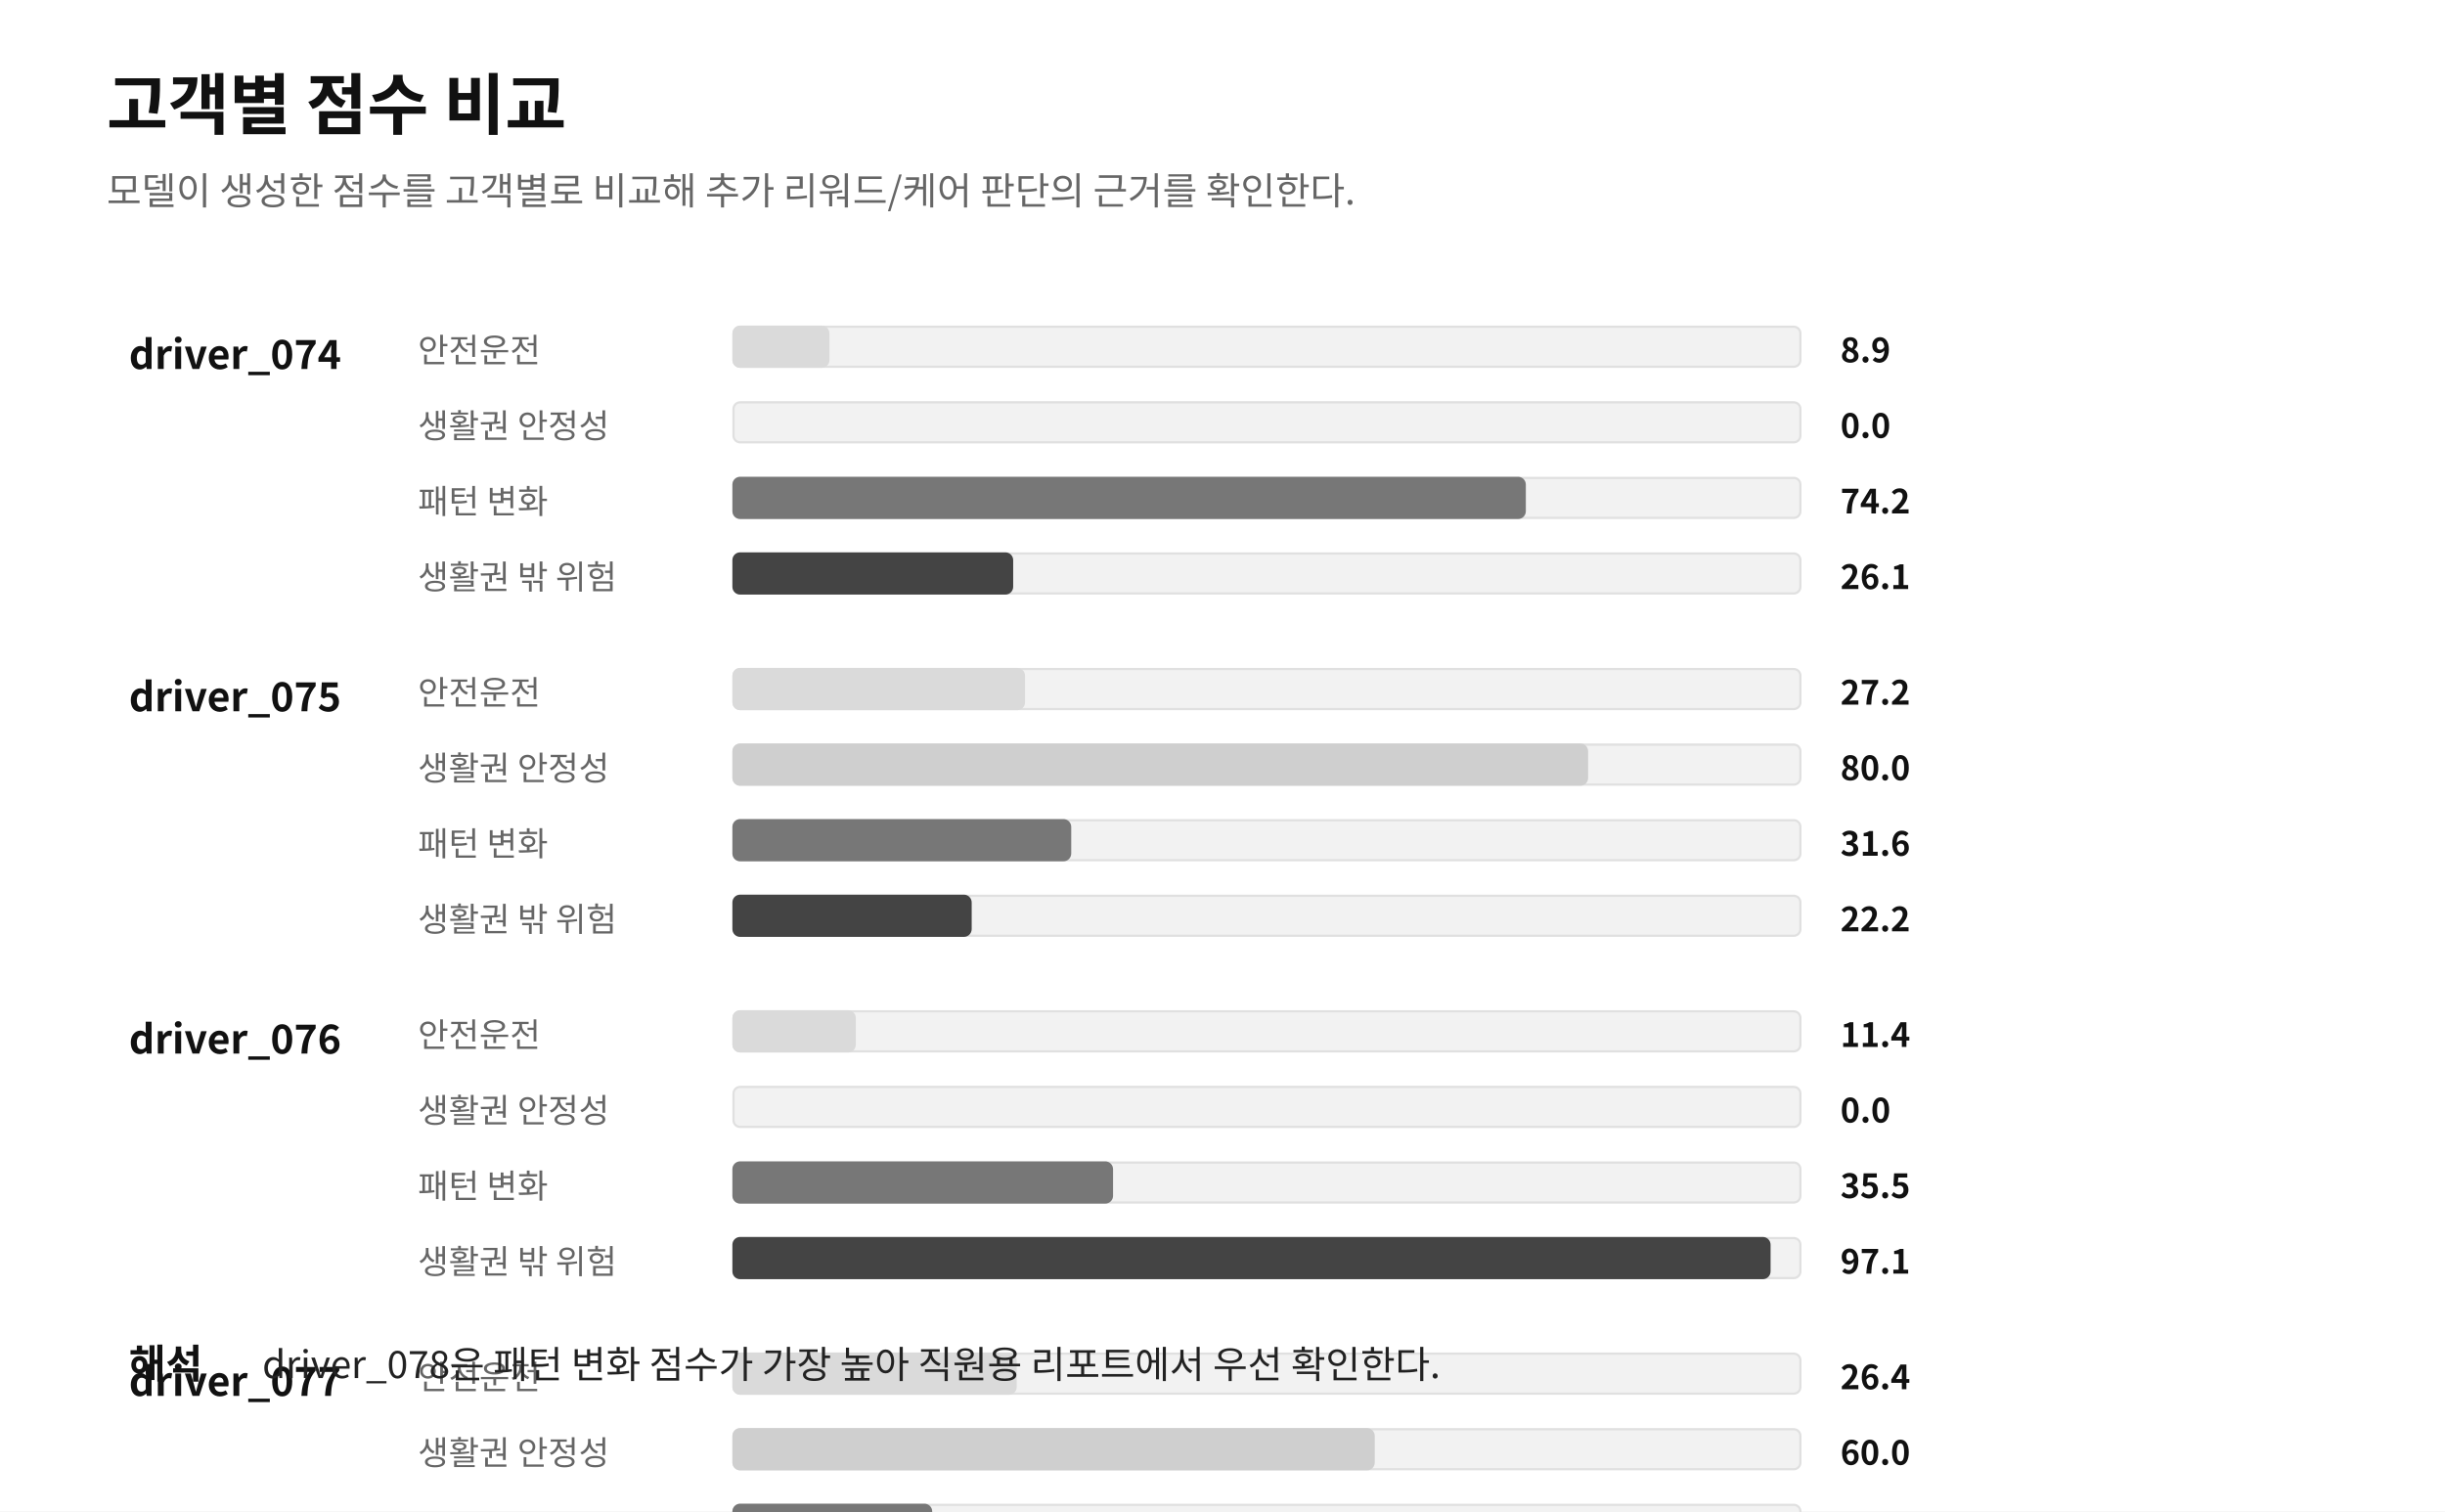
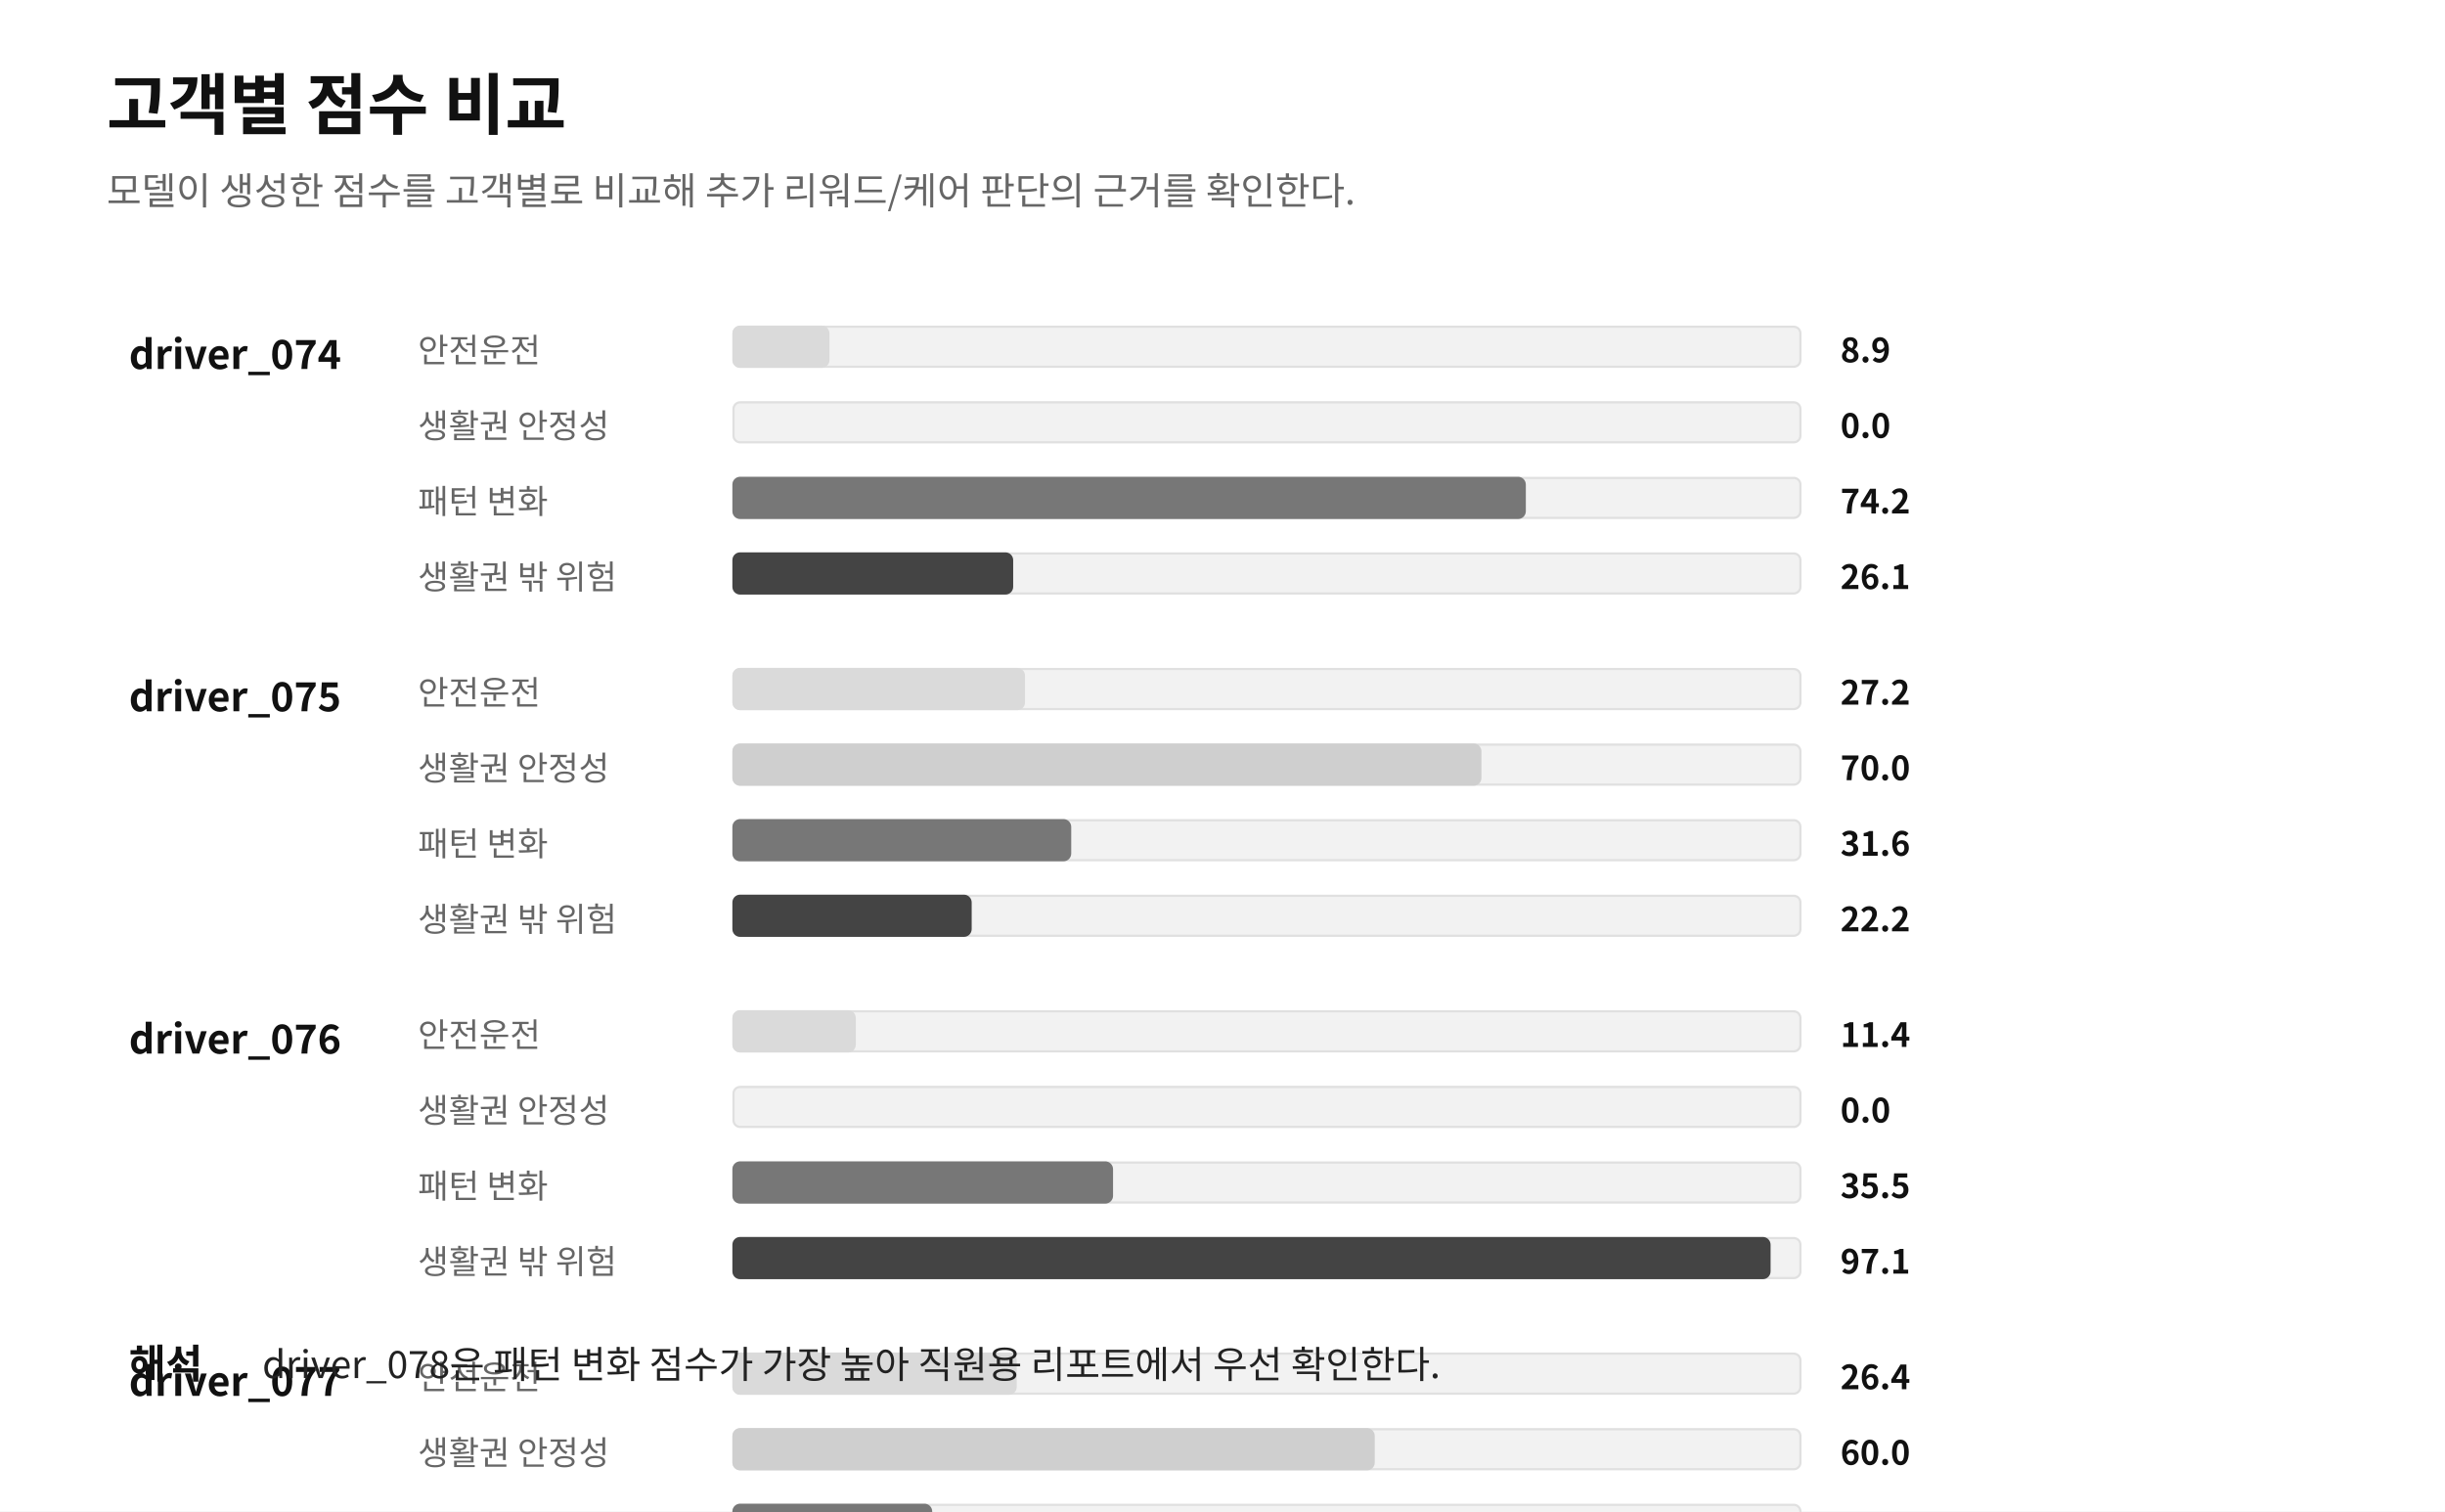
<svg xmlns="http://www.w3.org/2000/svg" width="1100" height="680" viewBox="0 0 1100 680">
  <rect x="0" y="0" width="1100" height="680" fill="#FFFFFF" />
  <text x="48" y="58" font-family="Apple SD Gothic Neo, Noto Sans KR, Noto Sans CJK KR, Arial, sans-serif" font-size="30" font-weight="800" fill="#111111">고객별 점수 비교</text>
  <text x="48" y="92" font-family="Apple SD Gothic Neo, Noto Sans KR, Noto Sans CJK KR, Arial, sans-serif" font-size="17" font-weight="400" fill="#666666">모델이 생성한 점수를 고객별로 비교해 추가 리워드/케어 판단의 근거를 확인한다.</text>
  <text x="58" y="166" font-family="Apple SD Gothic Neo, Noto Sans KR, Noto Sans CJK KR, Arial, sans-serif" font-size="18" font-weight="800" fill="#111111">driver_074</text>
  <text x="188" y="163" font-family="Apple SD Gothic Neo, Noto Sans KR, Noto Sans CJK KR, Arial, sans-serif" font-size="15" font-weight="400" fill="#666666">안전운전</text>
  <rect x="330" y="147" width="480.00" height="18" rx="3" fill="#F2F2F2" stroke="#E0E0E0" stroke-width="1" />
  <rect x="330" y="147" width="42.67" height="18" rx="3" fill="#DADADA" stroke="#DADADA" stroke-width="1" />
  <text x="828" y="163" font-family="Apple SD Gothic Neo, Noto Sans KR, Noto Sans CJK KR, Arial, sans-serif" font-size="15" font-weight="700" fill="#111111">8.9</text>
  <text x="188" y="197" font-family="Apple SD Gothic Neo, Noto Sans KR, Noto Sans CJK KR, Arial, sans-serif" font-size="15" font-weight="400" fill="#666666">생활권 안정성</text>
  <rect x="330" y="181" width="480.00" height="18" rx="3" fill="#F2F2F2" stroke="#E0E0E0" stroke-width="1" />
  <rect x="330" y="181" width="0.00" height="18" rx="3" fill="#CFCFCF" stroke="#CFCFCF" stroke-width="1" />
  <text x="828" y="197" font-family="Apple SD Gothic Neo, Noto Sans KR, Noto Sans CJK KR, Arial, sans-serif" font-size="15" font-weight="700" fill="#111111">0.0</text>
  <text x="188" y="231" font-family="Apple SD Gothic Neo, Noto Sans KR, Noto Sans CJK KR, Arial, sans-serif" font-size="15" font-weight="400" fill="#666666">패턴 변화</text>
  <rect x="330" y="215" width="480.00" height="18" rx="3" fill="#F2F2F2" stroke="#E0E0E0" stroke-width="1" />
  <rect x="330" y="215" width="355.97" height="18" rx="3" fill="#777777" stroke="#777777" stroke-width="1" />
  <text x="828" y="231" font-family="Apple SD Gothic Neo, Noto Sans KR, Noto Sans CJK KR, Arial, sans-serif" font-size="15" font-weight="700" fill="#111111">74.2</text>
  <text x="188" y="265" font-family="Apple SD Gothic Neo, Noto Sans KR, Noto Sans CJK KR, Arial, sans-serif" font-size="15" font-weight="400" fill="#666666">생활권 밖 위험</text>
  <rect x="330" y="249" width="480.00" height="18" rx="3" fill="#F2F2F2" stroke="#E0E0E0" stroke-width="1" />
  <rect x="330" y="249" width="125.33" height="18" rx="3" fill="#444444" stroke="#444444" stroke-width="1" />
  <text x="828" y="265" font-family="Apple SD Gothic Neo, Noto Sans KR, Noto Sans CJK KR, Arial, sans-serif" font-size="15" font-weight="700" fill="#111111">26.1</text>
  <text x="58" y="320" font-family="Apple SD Gothic Neo, Noto Sans KR, Noto Sans CJK KR, Arial, sans-serif" font-size="18" font-weight="800" fill="#111111">driver_075</text>
  <text x="188" y="317" font-family="Apple SD Gothic Neo, Noto Sans KR, Noto Sans CJK KR, Arial, sans-serif" font-size="15" font-weight="400" fill="#666666">안전운전</text>
  <rect x="330" y="301" width="480.00" height="18" rx="3" fill="#F2F2F2" stroke="#E0E0E0" stroke-width="1" />
  <rect x="330" y="301" width="130.66" height="18" rx="3" fill="#DADADA" stroke="#DADADA" stroke-width="1" />
  <text x="828" y="317" font-family="Apple SD Gothic Neo, Noto Sans KR, Noto Sans CJK KR, Arial, sans-serif" font-size="15" font-weight="700" fill="#111111">27.2</text>
  <text x="188" y="351" font-family="Apple SD Gothic Neo, Noto Sans KR, Noto Sans CJK KR, Arial, sans-serif" font-size="15" font-weight="400" fill="#666666">생활권 안정성</text>
  <rect x="330" y="335" width="480.00" height="18" rx="3" fill="#F2F2F2" stroke="#E0E0E0" stroke-width="1" />
-   <rect x="330" y="335" width="384.00" height="18" rx="3" fill="#CFCFCF" stroke="#CFCFCF" stroke-width="1" />
-   <text x="828" y="351" font-family="Apple SD Gothic Neo, Noto Sans KR, Noto Sans CJK KR, Arial, sans-serif" font-size="15" font-weight="700" fill="#111111">80.0</text>
+   <rect x="330" y="335" width="336.00" height="18" rx="3" fill="#CFCFCF" stroke="#CFCFCF" stroke-width="1" />
+   <text x="828" y="351" font-family="Apple SD Gothic Neo, Noto Sans KR, Noto Sans CJK KR, Arial, sans-serif" font-size="15" font-weight="700" fill="#111111">70.0</text>
  <text x="188" y="385" font-family="Apple SD Gothic Neo, Noto Sans KR, Noto Sans CJK KR, Arial, sans-serif" font-size="15" font-weight="400" fill="#666666">패턴 변화</text>
  <rect x="330" y="369" width="480.00" height="18" rx="3" fill="#F2F2F2" stroke="#E0E0E0" stroke-width="1" />
  <rect x="330" y="369" width="151.44" height="18" rx="3" fill="#777777" stroke="#777777" stroke-width="1" />
  <text x="828" y="385" font-family="Apple SD Gothic Neo, Noto Sans KR, Noto Sans CJK KR, Arial, sans-serif" font-size="15" font-weight="700" fill="#111111">31.6</text>
  <text x="188" y="419" font-family="Apple SD Gothic Neo, Noto Sans KR, Noto Sans CJK KR, Arial, sans-serif" font-size="15" font-weight="400" fill="#666666">생활권 밖 위험</text>
  <rect x="330" y="403" width="480.00" height="18" rx="3" fill="#F2F2F2" stroke="#E0E0E0" stroke-width="1" />
  <rect x="330" y="403" width="106.66" height="18" rx="3" fill="#444444" stroke="#444444" stroke-width="1" />
  <text x="828" y="419" font-family="Apple SD Gothic Neo, Noto Sans KR, Noto Sans CJK KR, Arial, sans-serif" font-size="15" font-weight="700" fill="#111111">22.2</text>
  <text x="58" y="474" font-family="Apple SD Gothic Neo, Noto Sans KR, Noto Sans CJK KR, Arial, sans-serif" font-size="18" font-weight="800" fill="#111111">driver_076</text>
  <text x="188" y="471" font-family="Apple SD Gothic Neo, Noto Sans KR, Noto Sans CJK KR, Arial, sans-serif" font-size="15" font-weight="400" fill="#666666">안전운전</text>
  <rect x="330" y="455" width="480.00" height="18" rx="3" fill="#F2F2F2" stroke="#E0E0E0" stroke-width="1" />
  <rect x="330" y="455" width="54.53" height="18" rx="3" fill="#DADADA" stroke="#DADADA" stroke-width="1" />
  <text x="828" y="471" font-family="Apple SD Gothic Neo, Noto Sans KR, Noto Sans CJK KR, Arial, sans-serif" font-size="15" font-weight="700" fill="#111111">11.4</text>
  <text x="188" y="505" font-family="Apple SD Gothic Neo, Noto Sans KR, Noto Sans CJK KR, Arial, sans-serif" font-size="15" font-weight="400" fill="#666666">생활권 안정성</text>
  <rect x="330" y="489" width="480.00" height="18" rx="3" fill="#F2F2F2" stroke="#E0E0E0" stroke-width="1" />
  <rect x="330" y="489" width="0.00" height="18" rx="3" fill="#CFCFCF" stroke="#CFCFCF" stroke-width="1" />
  <text x="828" y="505" font-family="Apple SD Gothic Neo, Noto Sans KR, Noto Sans CJK KR, Arial, sans-serif" font-size="15" font-weight="700" fill="#111111">0.0</text>
  <text x="188" y="539" font-family="Apple SD Gothic Neo, Noto Sans KR, Noto Sans CJK KR, Arial, sans-serif" font-size="15" font-weight="400" fill="#666666">패턴 변화</text>
  <rect x="330" y="523" width="480.00" height="18" rx="3" fill="#F2F2F2" stroke="#E0E0E0" stroke-width="1" />
  <rect x="330" y="523" width="170.26" height="18" rx="3" fill="#777777" stroke="#777777" stroke-width="1" />
  <text x="828" y="539" font-family="Apple SD Gothic Neo, Noto Sans KR, Noto Sans CJK KR, Arial, sans-serif" font-size="15" font-weight="700" fill="#111111">35.5</text>
  <text x="188" y="573" font-family="Apple SD Gothic Neo, Noto Sans KR, Noto Sans CJK KR, Arial, sans-serif" font-size="15" font-weight="400" fill="#666666">생활권 밖 위험</text>
  <rect x="330" y="557" width="480.00" height="18" rx="3" fill="#F2F2F2" stroke="#E0E0E0" stroke-width="1" />
  <rect x="330" y="557" width="466.08" height="18" rx="3" fill="#444444" stroke="#444444" stroke-width="1" />
  <text x="828" y="573" font-family="Apple SD Gothic Neo, Noto Sans KR, Noto Sans CJK KR, Arial, sans-serif" font-size="15" font-weight="700" fill="#111111">97.1</text>
  <text x="58" y="628" font-family="Apple SD Gothic Neo, Noto Sans KR, Noto Sans CJK KR, Arial, sans-serif" font-size="18" font-weight="800" fill="#111111">driver_077</text>
  <text x="188" y="625" font-family="Apple SD Gothic Neo, Noto Sans KR, Noto Sans CJK KR, Arial, sans-serif" font-size="15" font-weight="400" fill="#666666">안전운전</text>
  <rect x="330" y="609" width="480.00" height="18" rx="3" fill="#F2F2F2" stroke="#E0E0E0" stroke-width="1" />
  <rect x="330" y="609" width="126.91" height="18" rx="3" fill="#DADADA" stroke="#DADADA" stroke-width="1" />
  <text x="828" y="625" font-family="Apple SD Gothic Neo, Noto Sans KR, Noto Sans CJK KR, Arial, sans-serif" font-size="15" font-weight="700" fill="#111111">26.4</text>
  <text x="188" y="659" font-family="Apple SD Gothic Neo, Noto Sans KR, Noto Sans CJK KR, Arial, sans-serif" font-size="15" font-weight="400" fill="#666666">생활권 안정성</text>
  <rect x="330" y="643" width="480.00" height="18" rx="3" fill="#F2F2F2" stroke="#E0E0E0" stroke-width="1" />
  <rect x="330" y="643" width="288.00" height="18" rx="3" fill="#CFCFCF" stroke="#CFCFCF" stroke-width="1" />
  <text x="828" y="659" font-family="Apple SD Gothic Neo, Noto Sans KR, Noto Sans CJK KR, Arial, sans-serif" font-size="15" font-weight="700" fill="#111111">60.0</text>
  <text x="188" y="693" font-family="Apple SD Gothic Neo, Noto Sans KR, Noto Sans CJK KR, Arial, sans-serif" font-size="15" font-weight="400" fill="#666666">패턴 변화</text>
  <rect x="330" y="677" width="480.00" height="18" rx="3" fill="#F2F2F2" stroke="#E0E0E0" stroke-width="1" />
  <rect x="330" y="677" width="88.90" height="18" rx="3" fill="#777777" stroke="#777777" stroke-width="1" />
  <text x="828" y="693" font-family="Apple SD Gothic Neo, Noto Sans KR, Noto Sans CJK KR, Arial, sans-serif" font-size="15" font-weight="700" fill="#111111">18.5</text>
  <text x="188" y="727" font-family="Apple SD Gothic Neo, Noto Sans KR, Noto Sans CJK KR, Arial, sans-serif" font-size="15" font-weight="400" fill="#666666">생활권 밖 위험</text>
  <rect x="330" y="711" width="480.00" height="18" rx="3" fill="#F2F2F2" stroke="#E0E0E0" stroke-width="1" />
  <rect x="330" y="711" width="43.06" height="18" rx="3" fill="#444444" stroke="#444444" stroke-width="1" />
  <text x="828" y="727" font-family="Apple SD Gothic Neo, Noto Sans KR, Noto Sans CJK KR, Arial, sans-serif" font-size="15" font-weight="700" fill="#111111">9.0</text>
  <text x="58" y="782" font-family="Apple SD Gothic Neo, Noto Sans KR, Noto Sans CJK KR, Arial, sans-serif" font-size="18" font-weight="800" fill="#111111">driver_078</text>
  <text x="188" y="779" font-family="Apple SD Gothic Neo, Noto Sans KR, Noto Sans CJK KR, Arial, sans-serif" font-size="15" font-weight="400" fill="#666666">안전운전</text>
  <rect x="330" y="763" width="480.00" height="18" rx="3" fill="#F2F2F2" stroke="#E0E0E0" stroke-width="1" />
  <rect x="330" y="763" width="39.26" height="18" rx="3" fill="#DADADA" stroke="#DADADA" stroke-width="1" />
  <text x="828" y="779" font-family="Apple SD Gothic Neo, Noto Sans KR, Noto Sans CJK KR, Arial, sans-serif" font-size="15" font-weight="700" fill="#111111">8.2</text>
  <text x="188" y="813" font-family="Apple SD Gothic Neo, Noto Sans KR, Noto Sans CJK KR, Arial, sans-serif" font-size="15" font-weight="400" fill="#666666">생활권 안정성</text>
  <rect x="330" y="797" width="480.00" height="18" rx="3" fill="#F2F2F2" stroke="#E0E0E0" stroke-width="1" />
-   <rect x="330" y="797" width="336.00" height="18" rx="3" fill="#CFCFCF" stroke="#CFCFCF" stroke-width="1" />
-   <text x="828" y="813" font-family="Apple SD Gothic Neo, Noto Sans KR, Noto Sans CJK KR, Arial, sans-serif" font-size="15" font-weight="700" fill="#111111">70.0</text>
+   <rect x="330" y="797" width="216.00" height="18" rx="3" fill="#CFCFCF" stroke="#CFCFCF" stroke-width="1" />
+   <text x="828" y="813" font-family="Apple SD Gothic Neo, Noto Sans KR, Noto Sans CJK KR, Arial, sans-serif" font-size="15" font-weight="700" fill="#111111">45.0</text>
  <text x="188" y="847" font-family="Apple SD Gothic Neo, Noto Sans KR, Noto Sans CJK KR, Arial, sans-serif" font-size="15" font-weight="400" fill="#666666">패턴 변화</text>
  <rect x="330" y="831" width="480.00" height="18" rx="3" fill="#F2F2F2" stroke="#E0E0E0" stroke-width="1" />
  <rect x="330" y="831" width="436.51" height="18" rx="3" fill="#777777" stroke="#777777" stroke-width="1" />
  <text x="828" y="847" font-family="Apple SD Gothic Neo, Noto Sans KR, Noto Sans CJK KR, Arial, sans-serif" font-size="15" font-weight="700" fill="#111111">90.9</text>
  <text x="188" y="881" font-family="Apple SD Gothic Neo, Noto Sans KR, Noto Sans CJK KR, Arial, sans-serif" font-size="15" font-weight="400" fill="#666666">생활권 밖 위험</text>
  <rect x="330" y="865" width="480.00" height="18" rx="3" fill="#F2F2F2" stroke="#E0E0E0" stroke-width="1" />
  <rect x="330" y="865" width="212.50" height="18" rx="3" fill="#444444" stroke="#444444" stroke-width="1" />
  <text x="828" y="881" font-family="Apple SD Gothic Neo, Noto Sans KR, Noto Sans CJK KR, Arial, sans-serif" font-size="15" font-weight="700" fill="#111111">44.3</text>
  <text x="58" y="936" font-family="Apple SD Gothic Neo, Noto Sans KR, Noto Sans CJK KR, Arial, sans-serif" font-size="18" font-weight="800" fill="#111111">driver_079</text>
  <text x="188" y="933" font-family="Apple SD Gothic Neo, Noto Sans KR, Noto Sans CJK KR, Arial, sans-serif" font-size="15" font-weight="400" fill="#666666">안전운전</text>
  <rect x="330" y="917" width="480.00" height="18" rx="3" fill="#F2F2F2" stroke="#E0E0E0" stroke-width="1" />
  <rect x="330" y="917" width="201.60" height="18" rx="3" fill="#DADADA" stroke="#DADADA" stroke-width="1" />
  <text x="828" y="933" font-family="Apple SD Gothic Neo, Noto Sans KR, Noto Sans CJK KR, Arial, sans-serif" font-size="15" font-weight="700" fill="#111111">42.0</text>
  <text x="188" y="967" font-family="Apple SD Gothic Neo, Noto Sans KR, Noto Sans CJK KR, Arial, sans-serif" font-size="15" font-weight="400" fill="#666666">생활권 안정성</text>
  <rect x="330" y="951" width="480.00" height="18" rx="3" fill="#F2F2F2" stroke="#E0E0E0" stroke-width="1" />
  <rect x="330" y="951" width="0.00" height="18" rx="3" fill="#CFCFCF" stroke="#CFCFCF" stroke-width="1" />
  <text x="828" y="967" font-family="Apple SD Gothic Neo, Noto Sans KR, Noto Sans CJK KR, Arial, sans-serif" font-size="15" font-weight="700" fill="#111111">0.0</text>
  <text x="188" y="1001" font-family="Apple SD Gothic Neo, Noto Sans KR, Noto Sans CJK KR, Arial, sans-serif" font-size="15" font-weight="400" fill="#666666">패턴 변화</text>
  <rect x="330" y="985" width="480.00" height="18" rx="3" fill="#F2F2F2" stroke="#E0E0E0" stroke-width="1" />
  <rect x="330" y="985" width="6.86" height="18" rx="3" fill="#777777" stroke="#777777" stroke-width="1" />
  <text x="828" y="1001" font-family="Apple SD Gothic Neo, Noto Sans KR, Noto Sans CJK KR, Arial, sans-serif" font-size="15" font-weight="700" fill="#111111">1.4</text>
  <text x="188" y="1035" font-family="Apple SD Gothic Neo, Noto Sans KR, Noto Sans CJK KR, Arial, sans-serif" font-size="15" font-weight="400" fill="#666666">생활권 밖 위험</text>
  <rect x="330" y="1019" width="480.00" height="18" rx="3" fill="#F2F2F2" stroke="#E0E0E0" stroke-width="1" />
  <rect x="330" y="1019" width="0.00" height="18" rx="3" fill="#444444" stroke="#444444" stroke-width="1" />
  <text x="828" y="1035" font-family="Apple SD Gothic Neo, Noto Sans KR, Noto Sans CJK KR, Arial, sans-serif" font-size="15" font-weight="700" fill="#111111">0.0</text>
  <text x="58" y="620" font-family="Apple SD Gothic Neo, Noto Sans KR, Noto Sans CJK KR, Arial, sans-serif" font-size="18" font-weight="800" fill="#111111">해석</text>
  <text x="118" y="620" font-family="Apple SD Gothic Neo, Noto Sans KR, Noto Sans CJK KR, Arial, sans-serif" font-size="17" font-weight="400" fill="#222222">driver_078은 패턴 변화 점수가 가장 높아 직원용 리포트에서 우선 확인한다.</text>
</svg>
